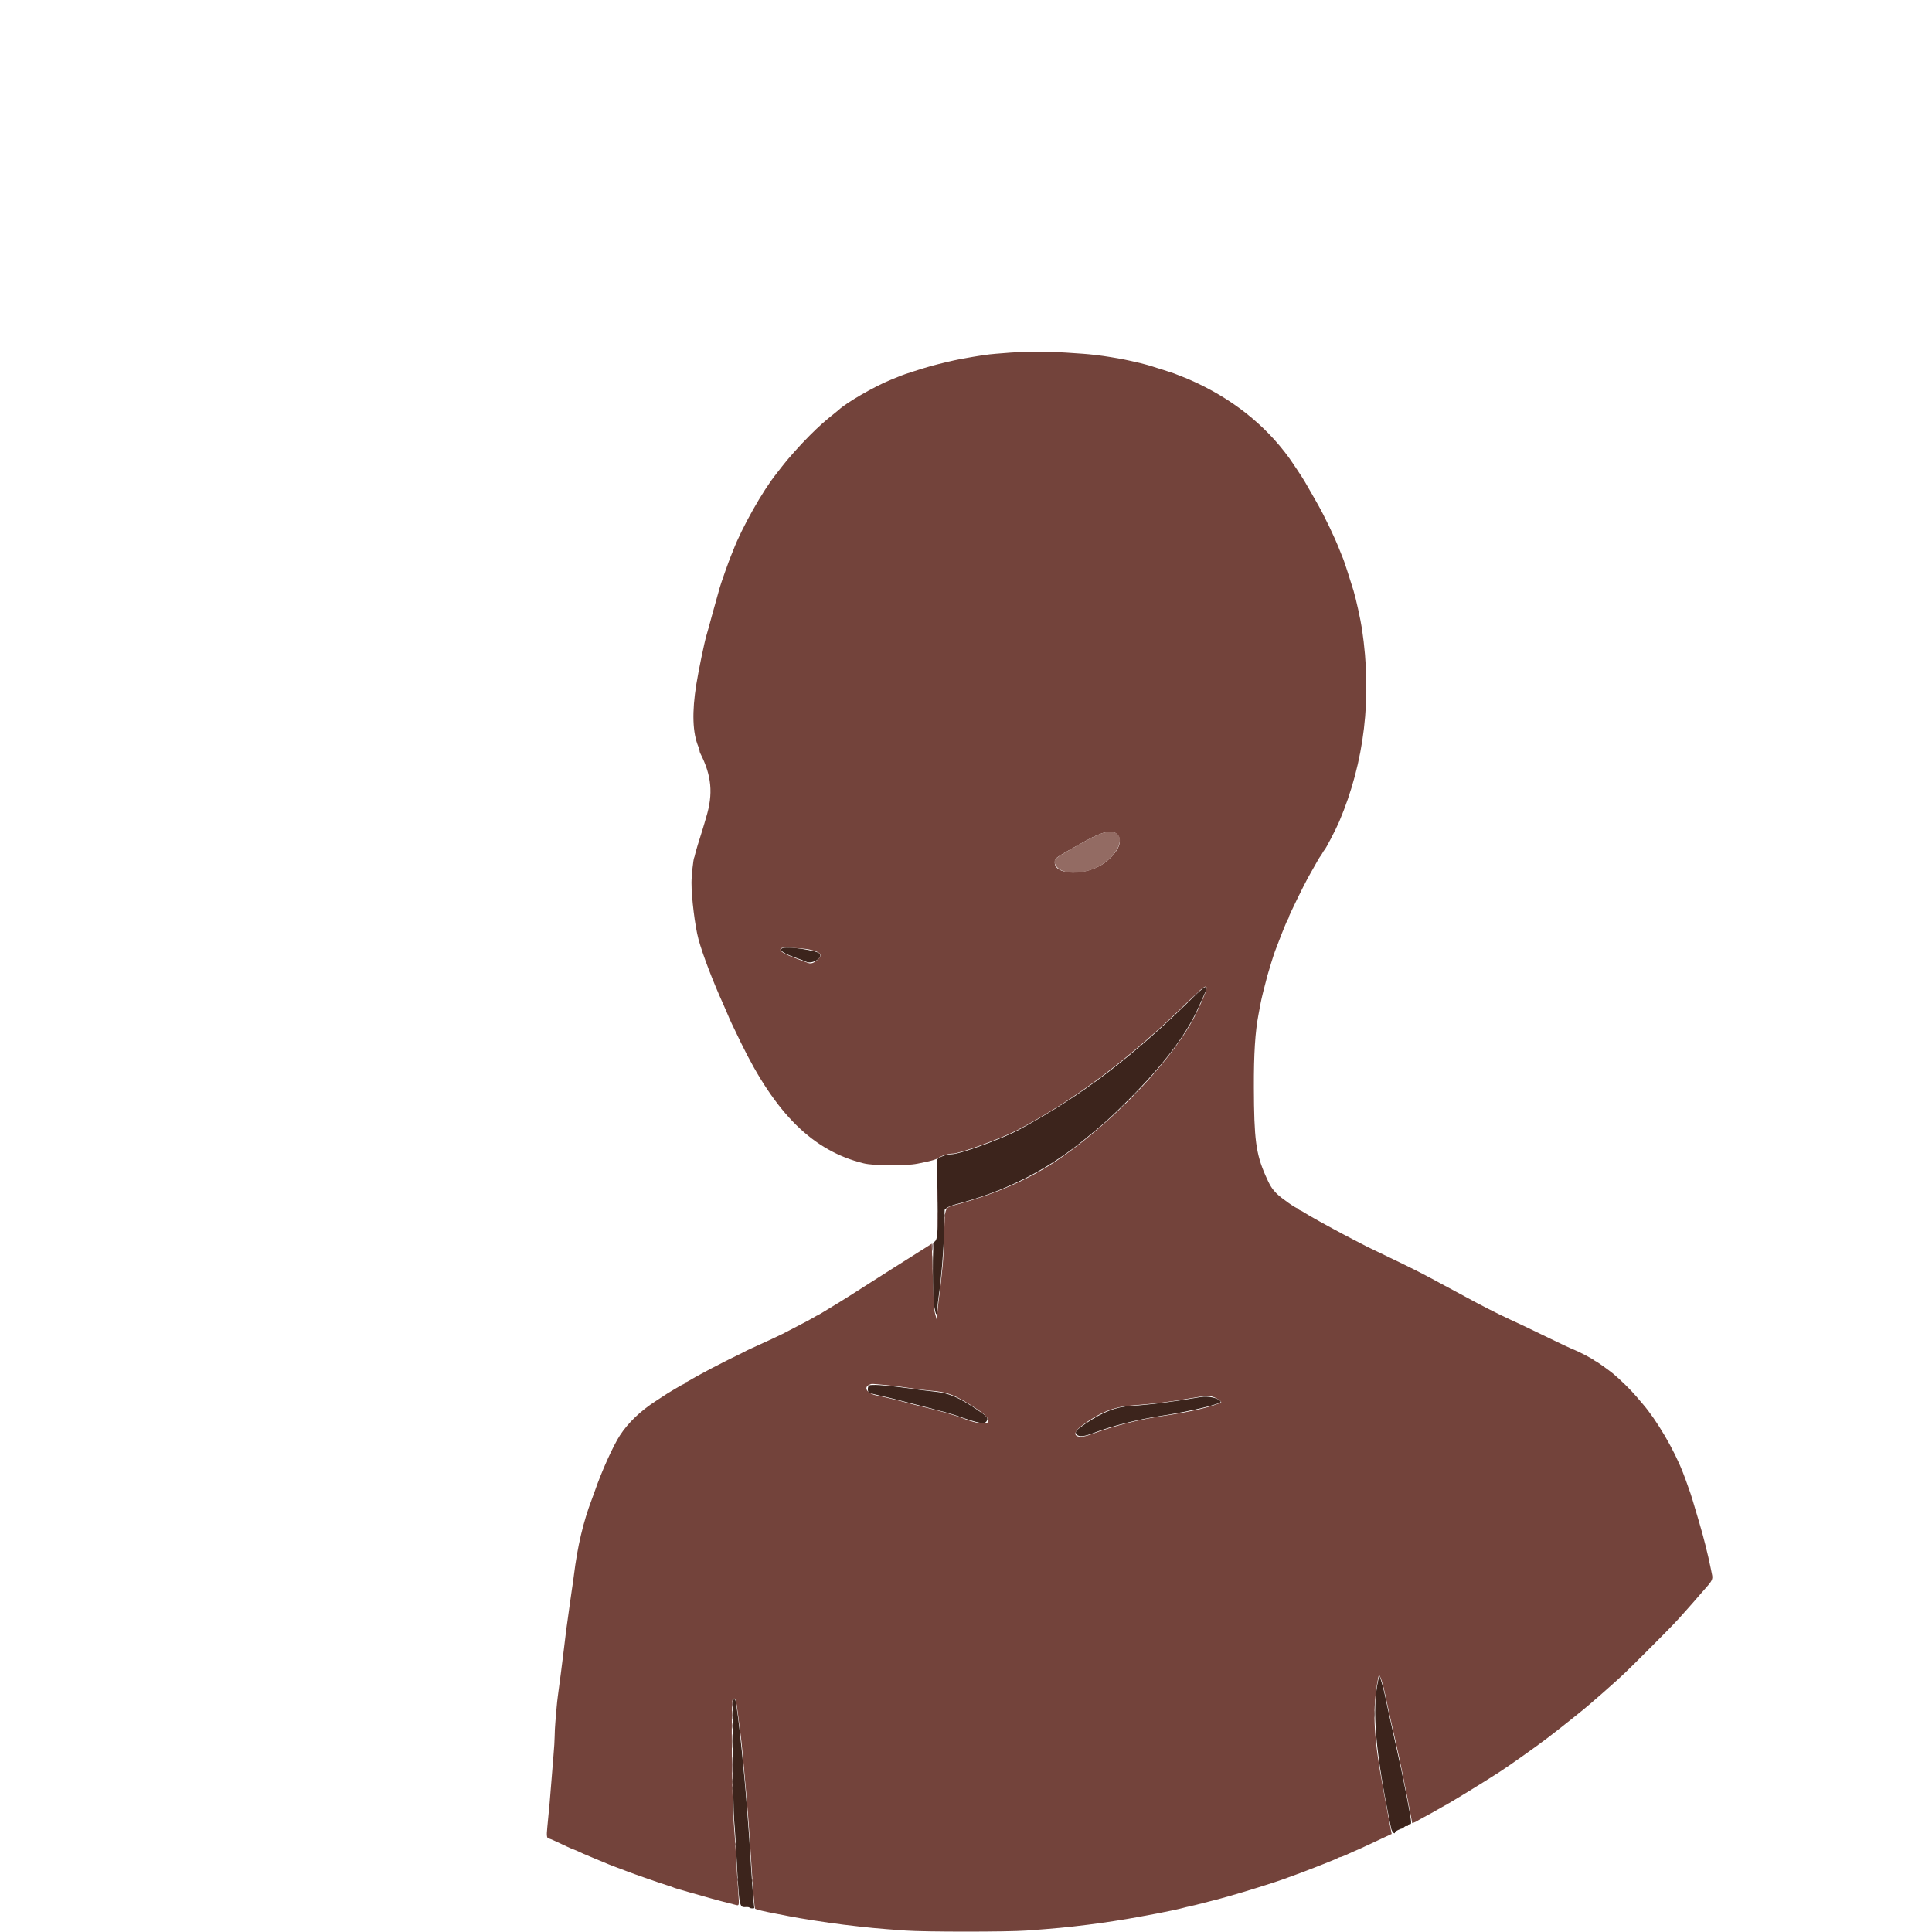
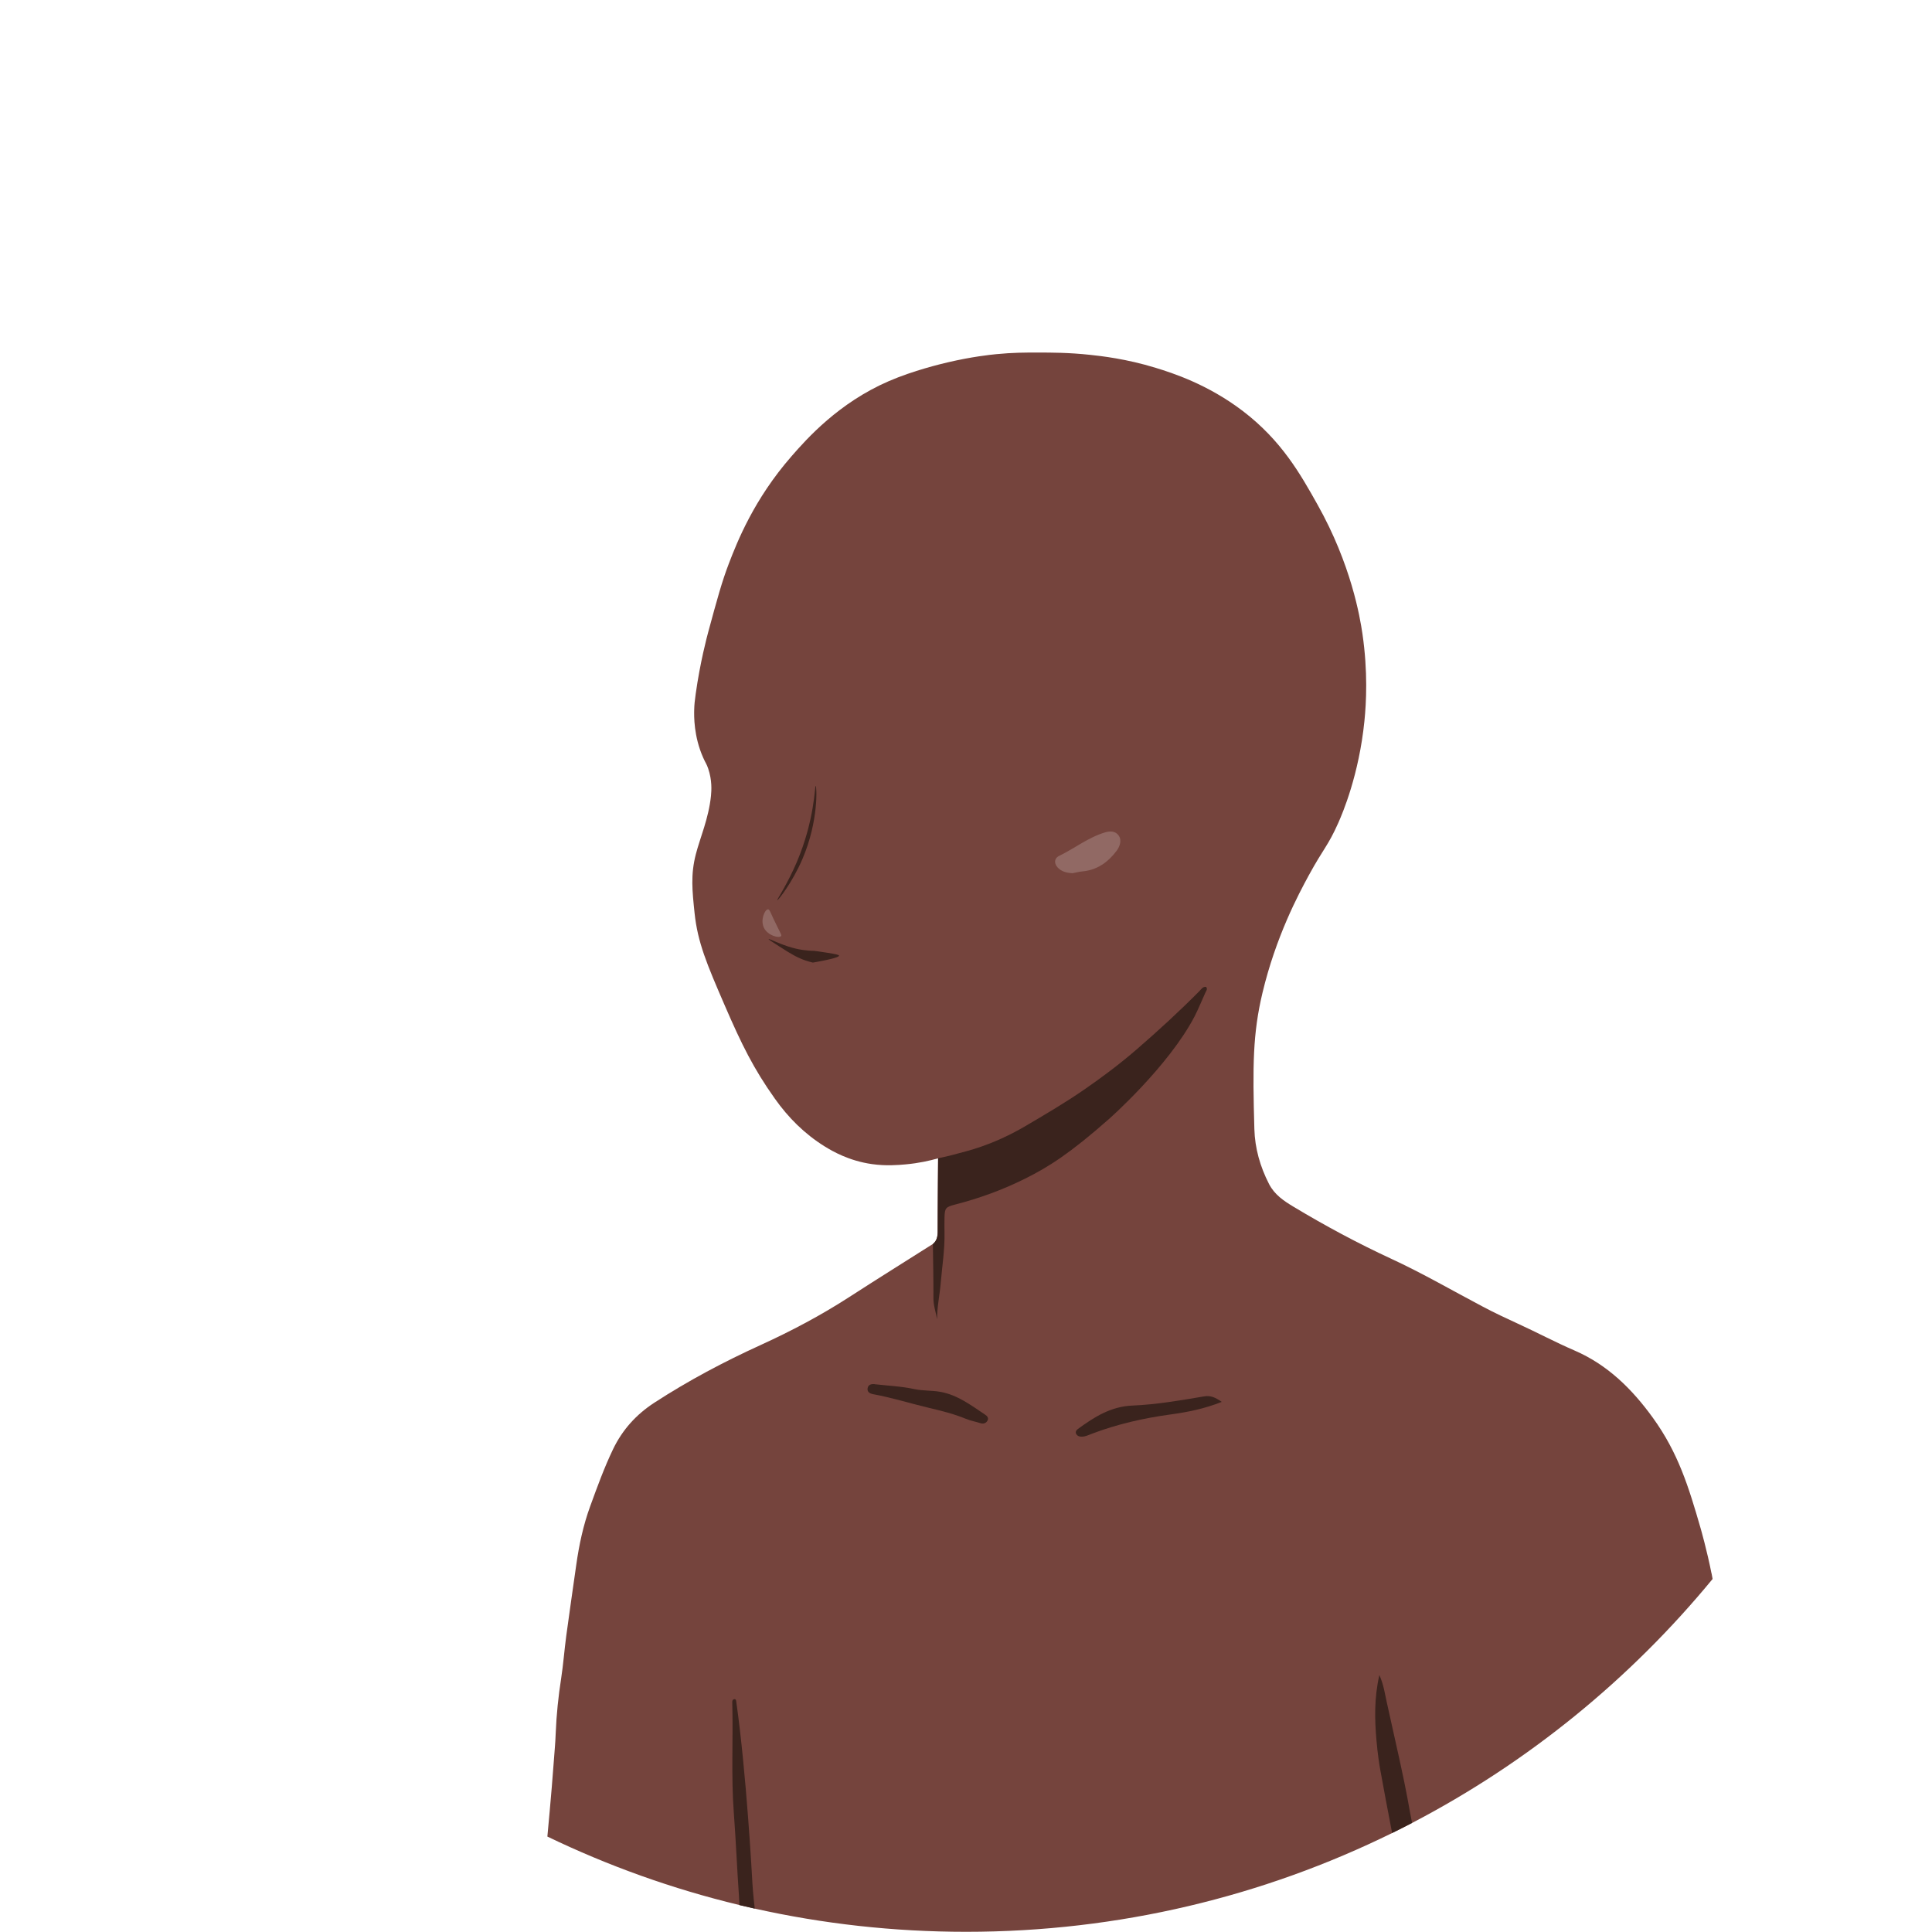
- <svg xmlns="http://www.w3.org/2000/svg" id="svg" version="1.1" viewBox="0, 0, 400,400">
-   <g id="svgg">
-     <path id="path0" d="M209.167 73.009 C 208.296 73.079,206.983 73.182,206.250 73.238 C 204.497 73.371,202.747 73.632,198.833 74.347 C 197.487 74.593,194.577 75.285,192.583 75.835 C 191.125 76.236,186.949 77.583,186.417 77.824 C 186.233 77.907,185.333 78.276,184.417 78.644 C 181.074 79.986,175.197 83.384,173.637 84.877 C 173.516 84.993,173.079 85.350,172.667 85.669 C 171.018 86.948,169.504 88.301,167.653 90.153 C 165.688 92.117,163.022 95.101,161.906 96.583 C 161.562 97.042,161.038 97.717,160.742 98.083 C 157.921 101.586,153.604 109.236,151.818 113.896 C 151.638 114.366,151.423 114.900,151.341 115.083 C 151.017 115.801,149.198 120.944,149.012 121.667 C 148.930 121.987,148.741 122.662,148.594 123.167 C 148.223 124.438,147.517 126.965,147.337 127.667 C 147.107 128.561,146.529 130.654,146.254 131.583 C 145.814 133.067,144.629 138.798,144.169 141.667 C 143.241 147.444,143.385 151.741,144.603 154.631 C 144.730 154.932,144.833 155.289,144.833 155.425 C 144.833 155.560,144.900 155.801,144.982 155.961 C 147.348 160.574,147.693 164.369,146.193 169.250 C 146.108 169.525,145.945 170.087,145.831 170.500 C 145.717 170.912,145.525 171.550,145.404 171.917 C 144.829 173.666,143.978 176.498,143.902 176.921 C 143.854 177.181,143.777 177.457,143.729 177.535 C 143.545 177.832,143.169 181.318,143.167 182.750 C 143.162 185.850,143.887 191.741,144.603 194.417 C 145.423 197.483,147.610 203.219,149.766 207.962 C 149.986 208.446,150.360 209.308,150.597 209.879 C 151.189 211.302,151.397 211.746,153.338 215.749 C 160.560 230.639,168.331 238.293,178.833 240.863 C 180.932 241.376,187.445 241.419,189.917 240.935 C 192.728 240.384,193.747 240.102,194.315 239.717 C 195.050 239.218,196.360 238.833,197.325 238.833 C 198.712 238.833,207.441 235.645,210.586 233.990 C 222.816 227.554,234.232 218.914,246.745 206.625 C 250.555 202.883,250.717 203.352,247.764 209.583 C 243.510 218.558,231.123 231.790,219.417 239.864 C 213.462 243.971,206.631 247.033,198.307 249.327 C 195.441 250.117,195.658 249.641,195.483 255.531 C 195.403 258.218,195.267 261.054,195.181 261.833 C 195.095 262.612,194.938 264.150,194.833 265.250 C 194.727 266.350,194.579 267.587,194.502 268.000 C 194.425 268.412,194.266 269.755,194.147 270.983 L 193.931 273.215 193.627 272.066 C 193.327 270.930,193.307 270.548,192.960 258.955 L 192.917 257.494 191.500 258.398 C 189.981 259.367,189.916 259.408,185.000 262.502 C 183.213 263.627,181.037 265.010,180.167 265.574 C 179.296 266.139,178.108 266.897,177.528 267.259 C 176.947 267.621,176.188 268.104,175.841 268.333 C 175.310 268.684,172.553 270.381,171.421 271.054 C 171.240 271.162,170.694 271.494,170.209 271.792 C 169.724 272.090,169.289 272.333,169.243 272.333 C 169.198 272.333,168.876 272.513,168.529 272.732 C 168.181 272.951,166.643 273.777,165.110 274.567 C 163.577 275.357,162.194 276.074,162.037 276.161 C 161.604 276.398,158.515 277.833,155.500 279.197 C 154.904 279.466,154.304 279.758,154.167 279.844 C 154.029 279.930,153.761 280.069,153.570 280.152 C 152.941 280.427,148.607 282.606,147.286 283.312 C 144.346 284.883,143.386 285.411,142.795 285.779 C 142.453 285.992,142.097 286.167,142.003 286.167 C 141.910 286.167,141.833 286.233,141.833 286.314 C 141.833 286.395,141.702 286.509,141.542 286.567 C 141.381 286.625,141.100 286.765,140.917 286.878 C 140.733 286.991,140.133 287.341,139.583 287.656 C 139.033 287.971,138.396 288.356,138.167 288.510 C 137.938 288.664,136.881 289.353,135.818 290.041 C 132.584 292.134,130.070 294.538,128.341 297.192 C 126.923 299.370,124.527 304.698,123.108 308.833 C 122.966 309.246,122.693 309.996,122.500 310.500 C 120.764 315.047,119.551 320.200,118.829 326.083 C 118.728 326.908,118.543 328.221,118.417 329.000 C 118.291 329.779,118.103 331.092,118.000 331.917 C 117.897 332.742,117.710 334.092,117.585 334.917 C 117.347 336.493,117.180 337.795,116.740 341.500 C 116.461 343.844,115.788 349.069,115.505 351.083 C 115.415 351.725,115.296 352.813,115.242 353.500 C 115.187 354.188,115.073 355.537,114.988 356.500 C 114.903 357.462,114.834 358.813,114.835 359.500 C 114.835 360.188,114.725 361.988,114.589 363.500 C 114.454 365.012,114.262 367.375,114.165 368.750 C 113.984 371.291,113.641 375.135,113.308 378.373 C 113.122 380.174,113.209 380.667,113.711 380.667 C 113.805 380.667,114.415 380.921,115.066 381.232 C 117.077 382.192,118.482 382.833,118.572 382.833 C 118.655 382.833,120.333 383.567,120.833 383.823 C 120.971 383.893,122.133 384.382,123.417 384.910 C 124.700 385.438,125.900 385.936,126.083 386.018 C 126.267 386.099,126.923 386.352,127.543 386.580 C 128.162 386.808,129.174 387.190,129.793 387.429 C 131.424 388.061,136.909 389.973,138.119 390.332 C 138.689 390.501,139.232 390.687,139.326 390.746 C 139.421 390.804,139.892 390.963,140.374 391.099 C 141.367 391.380,142.187 391.617,142.917 391.834 C 145.051 392.470,149.644 393.730,150.833 394.007 C 151.154 394.082,151.738 394.233,152.131 394.343 C 153.087 394.611,153.064 394.688,152.855 391.883 C 152.754 390.527,152.554 387.317,152.411 384.750 C 152.267 382.183,152.032 378.658,151.887 376.917 C 151.533 372.663,151.355 352.292,151.669 351.914 C 152.224 351.245,152.403 351.738,152.819 355.083 C 153.012 356.642,153.247 358.482,153.339 359.173 C 153.432 359.864,153.575 361.176,153.658 362.089 C 153.740 363.003,153.959 365.363,154.145 367.333 C 154.723 373.480,155.133 378.852,155.583 386.167 C 155.903 391.370,156.202 394.954,156.333 395.166 C 156.434 395.329,158.273 395.768,160.917 396.260 C 161.650 396.396,162.775 396.615,163.417 396.747 C 165.456 397.166,171.761 398.142,174.667 398.489 C 180.178 399.147,181.256 399.249,187.500 399.704 C 191.446 399.992,208.556 399.992,212.500 399.704 C 218.606 399.258,220.718 399.058,225.333 398.485 C 228.421 398.103,232.843 397.422,235.583 396.908 C 237.079 396.627,238.249 396.410,239.542 396.173 C 241.144 395.879,244.285 395.208,244.855 395.039 C 245.164 394.947,245.867 394.778,246.417 394.664 C 246.967 394.550,248.092 394.275,248.917 394.052 C 249.742 393.830,250.717 393.580,251.083 393.498 C 251.450 393.415,252.162 393.230,252.667 393.085 C 253.171 392.941,254.108 392.677,254.750 392.500 C 257.481 391.745,264.327 389.603,265.667 389.084 C 265.987 388.960,266.813 388.660,267.500 388.417 C 268.188 388.174,269.050 387.859,269.417 387.718 C 269.783 387.576,270.233 387.403,270.417 387.333 C 273.521 386.153,276.932 384.775,277.075 384.645 C 277.162 384.565,277.336 384.500,277.460 384.500 C 277.585 384.500,278.077 384.320,278.552 384.099 C 279.028 383.879,279.792 383.534,280.250 383.333 C 280.708 383.132,281.346 382.852,281.667 382.711 C 281.987 382.571,282.850 382.172,283.583 381.827 C 284.317 381.481,285.640 380.861,286.525 380.448 L 288.134 379.697 287.892 378.473 C 287.759 377.800,287.589 376.912,287.514 376.500 C 287.438 376.087,286.957 373.500,286.443 370.750 C 284.449 360.078,284.131 354.811,285.108 348.625 C 285.264 347.640,285.444 346.833,285.509 346.833 C 285.758 346.833,286.361 348.738,286.827 351.000 C 287.025 351.962,287.291 353.200,287.418 353.750 C 287.545 354.300,287.955 356.137,288.330 357.833 C 288.705 359.529,289.085 361.217,289.176 361.583 C 289.558 363.138,291.253 371.415,291.928 375.028 L 292.385 377.472 292.812 377.310 C 293.047 377.220,293.317 377.088,293.411 377.016 C 293.506 376.943,294.146 376.582,294.833 376.213 C 296.389 375.378,297.599 374.703,298.250 374.307 C 298.525 374.140,298.862 373.950,299.000 373.885 C 299.832 373.492,306.560 369.379,310.263 367.000 C 312.394 365.631,318.027 361.638,320.553 359.707 C 323.282 357.620,328.512 353.437,329.191 352.799 C 329.317 352.681,329.944 352.134,330.585 351.586 C 331.226 351.037,331.787 350.550,331.833 350.502 C 331.879 350.455,332.554 349.856,333.333 349.170 C 335.846 346.959,336.671 346.167,341.417 341.416 C 346.236 336.591,347.055 335.737,349.170 333.333 C 349.856 332.554,350.454 331.879,350.500 331.833 C 350.546 331.787,351.033 331.225,351.583 330.583 C 352.133 329.942,352.755 329.229,352.965 329.000 C 354.369 327.470,354.647 326.952,354.485 326.167 C 354.401 325.754,354.264 325.079,354.182 324.667 C 353.630 321.890,352.644 317.974,351.747 315.000 C 350.786 311.810,350.580 311.118,350.348 310.292 C 350.264 309.994,350.102 309.487,349.988 309.167 C 349.873 308.846,349.595 308.058,349.370 307.417 C 348.942 306.197,348.889 306.053,348.416 304.833 C 346.588 300.122,343.010 294.025,340.096 290.658 C 339.814 290.333,339.208 289.623,338.750 289.082 C 337.614 287.740,335.426 285.594,333.952 284.375 C 333.190 283.746,330.510 281.833,330.389 281.833 C 330.327 281.833,330.158 281.730,330.013 281.604 C 329.657 281.293,326.972 279.883,326.019 279.507 C 325.108 279.147,323.018 278.165,318.917 276.170 C 315.975 274.739,314.925 274.241,312.583 273.165 C 310.207 272.073,306.434 270.150,303.500 268.537 C 303.087 268.310,302.188 267.825,301.500 267.458 C 300.813 267.092,299.762 266.529,299.167 266.206 C 295.082 263.992,293.862 263.358,290.667 261.792 C 288.696 260.827,286.258 259.650,285.250 259.178 C 284.242 258.706,283.229 258.219,283.000 258.095 C 282.771 257.972,281.496 257.310,280.167 256.624 C 278.837 255.938,276.962 254.943,276.000 254.413 C 275.037 253.883,273.762 253.185,273.167 252.861 C 272.103 252.284,270.159 251.152,269.667 250.824 C 269.529 250.732,269.285 250.613,269.125 250.559 C 268.965 250.505,268.833 250.395,268.833 250.314 C 268.833 250.233,268.750 250.167,268.648 250.167 C 268.268 250.167,265.219 248.024,264.359 247.153 C 263.312 246.091,262.899 245.425,261.980 243.314 C 260.024 238.819,259.638 235.871,259.604 225.167 C 259.581 218.099,259.867 213.639,260.580 209.917 C 260.703 209.275,260.894 208.262,261.005 207.667 C 261.185 206.697,261.695 204.618,262.396 202.000 C 262.679 200.945,263.783 197.412,263.984 196.917 C 264.059 196.733,264.361 195.946,264.656 195.167 C 265.611 192.645,266.530 190.421,266.683 190.258 C 266.766 190.171,266.833 189.995,266.833 189.867 C 266.833 189.633,269.917 183.306,270.789 181.750 C 272.762 178.230,273.237 177.406,273.332 177.333 C 273.393 177.287,273.586 176.987,273.763 176.667 C 273.939 176.346,274.132 176.046,274.192 176.000 C 274.462 175.792,276.578 171.736,277.278 170.083 C 282.520 157.717,284.092 144.418,281.988 130.250 C 281.705 128.343,280.748 123.993,280.247 122.333 C 279.669 120.421,278.256 116.057,278.142 115.833 C 278.072 115.696,277.740 114.871,277.404 114.000 C 276.364 111.305,274.206 106.800,272.692 104.167 C 272.191 103.296,271.594 102.246,271.363 101.833 C 271.133 101.421,270.809 100.858,270.644 100.583 C 270.478 100.308,270.218 99.858,270.066 99.583 C 269.791 99.086,267.553 95.709,266.917 94.830 C 261.898 87.899,254.907 82.388,246.417 78.668 C 245.541 78.285,245.377 78.218,244.167 77.750 C 243.754 77.591,243.267 77.397,243.083 77.320 C 242.781 77.194,239.530 76.157,237.667 75.593 C 237.254 75.468,236.579 75.288,236.167 75.193 C 232.924 74.445,232.459 74.351,229.917 73.932 C 228.068 73.626,225.794 73.351,224.250 73.246 C 223.608 73.203,221.996 73.093,220.667 73.003 C 217.911 72.815,211.520 72.819,209.167 73.009 M231.361 172.810 C 232.546 174.136,231.516 176.454,228.814 178.544 C 224.983 181.506,217.825 181.304,218.404 178.250 C 218.530 177.585,218.672 177.492,224.739 174.112 C 228.367 172.090,230.367 171.697,231.361 172.810 M167.511 196.572 C 169.918 197.080,170.412 197.657,169.306 198.667 C 168.502 199.401,167.902 199.602,167.271 199.348 C 166.984 199.232,165.813 198.795,164.667 198.376 C 161.957 197.386,161.006 196.667,161.875 196.265 C 162.226 196.102,166.350 196.327,167.511 196.572 M183.344 286.753 C 184.851 286.892,187.208 287.187,188.583 287.408 C 189.958 287.630,191.796 287.860,192.667 287.920 C 196.173 288.159,198.003 288.896,202.445 291.859 C 206.524 294.579,204.615 295.717,199.417 293.665 C 197.921 293.075,194.841 292.173,192.083 291.517 C 190.892 291.234,189.054 290.768,188.000 290.483 C 185.611 289.836,183.125 289.236,181.518 288.918 C 179.435 288.505,178.646 287.159,180.167 286.616 C 180.530 286.486,180.379 286.479,183.344 286.753 M250.973 289.159 C 251.936 289.435,253.088 290.188,252.797 290.350 C 251.327 291.173,246.531 292.309,241.250 293.085 C 235.761 293.892,230.758 295.159,225.864 296.983 C 222.773 298.135,221.495 297.024,223.873 295.253 C 227.604 292.475,230.497 291.289,234.250 290.997 C 239.361 290.599,241.779 290.298,247.000 289.412 C 249.681 288.957,250.162 288.926,250.973 289.159 " stroke="none" fill="#73433B" fill-rule="evenodd" />
-     <path id="path1" d="M162.125 196.282 C 161.075 196.556,162.003 197.320,164.417 198.168 C 165.517 198.555,166.619 198.975,166.867 199.102 C 168.084 199.727,170.428 198.334,169.679 197.431 C 169.151 196.795,163.470 195.930,162.125 196.282 M247.399 206.125 C 234.453 218.860,223.998 226.831,210.984 233.889 C 207.534 235.760,198.778 238.959,197.083 238.968 C 196.231 238.973,195.053 239.318,194.377 239.761 L 193.998 240.009 194.106 247.547 C 194.221 255.528,194.133 256.722,193.406 257.129 C 193.028 257.341,193.052 268.524,193.435 270.542 C 193.807 272.506,193.935 272.577,194.066 270.894 C 194.129 270.081,194.253 268.967,194.341 268.417 C 194.821 265.413,195.380 258.706,195.477 254.777 L 195.583 250.471 196.024 250.092 C 196.268 249.882,197.088 249.549,197.858 249.347 C 207.843 246.728,216.214 242.572,223.917 236.409 C 227.982 233.156,229.961 231.388,233.594 227.758 C 240.794 220.565,245.631 214.192,248.085 208.667 C 248.431 207.887,248.969 206.694,249.281 206.014 C 250.324 203.739,249.793 203.770,247.399 206.125 M179.958 286.838 C 179.605 287.055,179.563 288.039,179.895 288.316 C 180.021 288.420,180.977 288.686,182.020 288.908 C 183.063 289.129,184.779 289.541,185.833 289.822 C 186.887 290.104,189.700 290.825,192.083 291.424 C 194.467 292.024,197.167 292.779,198.083 293.102 C 202.697 294.728,203.815 294.938,204.260 294.258 C 204.696 293.593,204.437 293.288,202.123 291.740 C 198.471 289.296,196.413 288.420,193.667 288.139 C 192.147 287.983,191.133 287.853,186.167 287.178 C 183.121 286.764,180.329 286.611,179.958 286.838 M248.583 289.248 C 243.311 290.175,238.182 290.829,234.172 291.086 C 230.998 291.290,228.396 292.297,224.799 294.714 C 222.753 296.089,222.440 296.473,222.927 297.012 C 223.402 297.537,224.502 297.428,226.477 296.661 C 230.211 295.211,235.458 293.891,240.667 293.093 C 246.521 292.195,253.036 290.629,252.761 290.184 C 252.311 289.457,250.151 288.972,248.583 289.248 M285.358 347.792 C 283.991 353.988,284.731 362.571,288.009 378.506 C 288.173 379.308,288.833 379.943,288.833 379.300 C 288.833 379.168,289.948 378.613,290.250 378.594 C 290.342 378.588,290.554 378.446,290.721 378.279 C 290.889 378.111,291.126 378.013,291.249 378.060 C 291.372 378.107,291.514 378.038,291.564 377.906 C 291.615 377.774,291.771 377.667,291.911 377.667 C 292.342 377.667,292.338 377.636,290.910 370.250 C 290.680 369.058,290.301 367.221,290.068 366.167 C 289.834 365.113,289.465 363.425,289.246 362.417 C 288.680 359.809,287.524 354.597,287.250 353.417 C 287.123 352.867,286.899 351.817,286.753 351.083 C 286.485 349.738,285.708 347.000,285.595 347.000 C 285.561 347.000,285.455 347.356,285.358 347.792 M151.730 352.076 C 151.567 352.501,151.789 374.674,151.975 376.583 C 152.073 377.592,152.229 379.804,152.322 381.500 C 153.105 395.867,152.921 394.833,154.692 394.833 C 154.953 394.833,155.167 394.890,155.167 394.958 C 155.167 395.027,155.392 395.099,155.667 395.118 C 155.942 395.138,156.165 395.100,156.164 395.035 C 156.162 394.970,156.086 394.204,155.994 393.333 C 155.902 392.462,155.716 389.950,155.579 387.750 C 155.180 381.302,155.019 378.942,154.748 375.583 C 154.608 373.842,154.453 371.892,154.403 371.250 C 154.306 369.983,153.982 366.532,153.589 362.583 C 153.084 357.503,152.420 352.275,152.243 351.988 C 152.099 351.756,151.835 351.802,151.730 352.076 " stroke="none" fill="#3C241C" fill-rule="evenodd" />
-     <path id="path2" d="M227.822 172.632 C 226.618 173.076,225.273 173.783,221.000 176.221 C 218.134 177.856,217.913 178.154,218.697 179.333 C 220.105 181.454,225.605 181.025,228.814 178.544 C 233.348 175.037,232.647 170.854,227.822 172.632 " stroke="none" fill="#936B63" fill-rule="evenodd" />
-     <path id="path3" d="M151.559 355.083 C 151.559 355.908,151.587 356.267,151.622 355.880 C 151.657 355.493,151.657 354.818,151.623 354.380 C 151.588 353.942,151.560 354.258,151.559 355.083 M151.566 360.500 C 151.566 361.829,151.592 362.373,151.624 361.708 C 151.655 361.044,151.655 359.956,151.624 359.292 C 151.592 358.627,151.566 359.171,151.566 360.500 M151.550 368.833 C 151.550 369.337,151.581 369.544,151.619 369.292 C 151.658 369.040,151.658 368.627,151.619 368.375 C 151.581 368.123,151.550 368.329,151.550 368.833 " stroke="none" fill="#55342C" fill-rule="evenodd" />
-     <path id="path4" d="M247.245 206.208 L 246.250 207.250 247.292 206.255 C 248.259 205.331,248.410 205.167,248.286 205.167 C 248.261 205.167,247.792 205.635,247.245 206.208 M194.065 247.583 C 194.065 248.775,194.092 249.241,194.124 248.618 C 194.156 247.996,194.156 247.021,194.123 246.451 C 194.091 245.882,194.064 246.392,194.065 247.583 M194.069 252.667 C 194.069 254.271,194.094 254.927,194.124 254.125 C 194.155 253.323,194.155 252.010,194.124 251.208 C 194.094 250.406,194.069 251.063,194.069 252.667 M193.068 257.564 C 193.019 257.691,193.004 258.123,193.035 258.523 C 193.089 259.227,193.093 259.219,193.170 258.291 C 193.251 257.319,193.227 257.148,193.068 257.564 M151.548 352.917 C 151.549 353.375,151.581 353.543,151.620 353.289 C 151.658 353.036,151.657 352.661,151.617 352.456 C 151.578 352.251,151.546 352.458,151.548 352.917 M151.567 365.417 C 151.568 366.883,151.593 367.461,151.624 366.700 C 151.655 365.940,151.655 364.740,151.624 364.034 C 151.593 363.328,151.567 363.950,151.567 365.417 M152.705 389.167 C 152.705 389.488,152.740 389.619,152.782 389.458 C 152.823 389.298,152.823 389.035,152.782 388.875 C 152.740 388.715,152.705 388.846,152.705 389.167 " stroke="none" fill="#542C2C" fill-rule="evenodd" />
-     <path id="path5" d="M234.906 226.542 L 234.417 227.083 234.958 226.594 C 235.463 226.138,235.577 226.000,235.448 226.000 C 235.419 226.000,235.175 226.244,234.906 226.542 M232.242 229.208 L 231.583 229.917 232.292 229.258 C 232.950 228.645,233.077 228.500,232.950 228.500 C 232.923 228.500,232.605 228.819,232.242 229.208 M195.539 251.667 C 195.539 251.987,195.573 252.119,195.615 251.958 C 195.657 251.798,195.657 251.535,195.615 251.375 C 195.573 251.215,195.539 251.346,195.539 251.667 M193.065 261.250 C 193.065 262.442,193.092 262.907,193.124 262.285 C 193.156 261.662,193.156 260.687,193.123 260.118 C 193.091 259.549,193.064 260.058,193.065 261.250 M284.555 354.917 C 284.555 355.558,284.586 355.800,284.622 355.455 C 284.658 355.109,284.657 354.584,284.620 354.288 C 284.583 353.992,284.554 354.275,284.555 354.917 M151.550 357.333 C 151.550 357.837,151.581 358.044,151.619 357.792 C 151.658 357.540,151.658 357.127,151.619 356.875 C 151.581 356.623,151.550 356.829,151.550 357.333 M151.542 370.250 C 151.544 370.617,151.578 370.747,151.618 370.540 C 151.658 370.332,151.656 370.032,151.615 369.873 C 151.573 369.714,151.540 369.883,151.542 370.250 M151.705 374.167 C 151.705 374.488,151.740 374.619,151.782 374.458 C 151.823 374.298,151.823 374.035,151.782 373.875 C 151.740 373.715,151.705 373.846,151.705 374.167 M152.205 381.833 C 152.205 382.154,152.240 382.285,152.282 382.125 C 152.323 381.965,152.323 381.702,152.282 381.542 C 152.240 381.381,152.205 381.512,152.205 381.833 M155.705 389.333 C 155.705 389.654,155.740 389.785,155.782 389.625 C 155.823 389.465,155.823 389.202,155.782 389.042 C 155.740 388.881,155.705 389.012,155.705 389.333 " stroke="none" fill="#5C3C34" fill-rule="evenodd" />
+ <svg xmlns="http://www.w3.org/2000/svg" id="Base_copy" viewBox="0 0 500 500">
+   <defs>
+     <style>.cls-1{fill:#3a231d;}.cls-2{fill:#75443d;}.cls-3{fill:#916964;}</style>
+   </defs>
+   <path class="cls-2" d="m442.93,407.17c-1.14-5.82-2.78-11.54-2.78-11.54-3.17-11.01-5.86-19.65-12.36-28.67-5.38-7.45-11.73-13.75-20.3-17.45-4.98-2.15-9.77-4.71-14.7-6.96-3.03-1.39-6.05-2.81-9-4.37-7.91-4.17-15.64-8.67-23.78-12.43-8.64-4-17.04-8.51-25.22-13.43-2.55-1.53-4.93-3.12-6.37-5.91-2.3-4.48-3.65-9.23-3.79-14.21-.47-16.46-.41-24.7,2.09-35.22,3.48-14.61,9.33-25.55,11.98-30.42,3.85-7.07,4.98-7.59,7.67-13.65,1.08-2.45,5.33-12.35,6.74-26.29.48-4.71.92-12.76-.51-22.58-.63-4.32-2.92-17.95-11.63-33.45-4.44-7.92-9.29-16.54-19.29-24.19-9.14-6.98-18.34-9.9-22.58-11.2-7.58-2.34-14.19-3.07-17.02-3.37-5.49-.59-10.04-.59-13.32-.59-3.48-.01-6.69,0-10.95.42-1.58.15-6.31.66-12.47,2.1-1.86.44-8.97,2.13-15.34,4.89-12.94,5.6-21.19,14.87-25.19,19.47-9.71,11.13-14.01,22.07-16.18,27.72-1.82,4.76-2.99,9.07-5.33,17.69-.34,1.26-2.12,7.92-3.26,16.1-.24,1.71-.35,2.75-.38,4-.05,1.71-.13,6.92,2.31,12.43.67,1.52.88,1.58,1.31,2.85,1.02,2.99.86,5.62.72,7.06-.6,5.86-2.84,10.89-3.92,15.11-1.37,5.31-.93,9.44-.32,15.26.8,7.57,3.15,13.11,7.81,23.88,4.38,10.12,7.44,16.33,12.94,24.08,3.51,4.96,7.69,9.13,12.88,12.37,2.15,1.33,6.36,3.76,12.28,4.6,3.63.51,6.73.25,8.71.07,3.42-.31,6.28-.96,8.39-1.57-.02,2.29-.04,4.57-.06,6.85,0,.68,0,1.36-.01,2.04-.03,3.33-.05,6.65-.04,9.98,0,.13,0,.25,0,.37,0,.06,0,.13-.01.19-.01.29-.04.57-.1.83,0,.02,0,.05,0,.08-.01.01-.01.02-.02.04-.02.09-.04.17-.07.25-.02.07-.04.14-.07.21,0,.01,0,.02-.01.03-.01.04-.03.09-.05.14-.01.02-.02.04-.03.07h-.01s-.03.08-.05.11c-.04.07-.08.15-.14.24-.17.26-.39.51-.67.74-7.23,4.58-14.49,9.11-21.67,13.75-7.3,4.72-14.96,8.77-22.84,12.37-9.55,4.35-18.78,9.24-27.58,14.96-4.65,3.02-8.23,6.96-10.66,11.99-2.31,4.81-4.12,9.81-5.94,14.81-1.8,4.93-2.88,10.03-3.61,15.21-.86,6.1-1.76,12.19-2.58,18.3-.49,3.66-.76,7.36-1.32,11.01-.73,4.69-1.22,9.42-1.41,14.14-.14,3.38-.22,3.43-.56,8.15-.3,4.09-.59,7.53-1.02,12.33-.18,2.05-.38,4.18-.58,6.34,15.73,7.58,32.38,13.56,49.73,17.73,1.32.32,2.64.62,3.96.92,17.6,3.93,35.9,6,54.69,6,39.58,0,77-9.2,110.26-25.57,1.73-.85,3.45-1.72,5.16-2.61,30.01-15.65,56.44-37.21,77.76-63.13-.09-.51-.18-1-.27-1.47Z" />
+   <g>
+     <path class="cls-3" d="m197.7,240.1c1,2.07,3.96,2.76,4.44,2.16.2-.25-.09-.67-.98-2.45-1.83-3.63-1.93-4.5-2.4-4.48-.82.03-2.04,2.74-1.06,4.77Z" />
+     <g id="Cheek_highlight">
+       <path class="cls-3" d="m277.52,225.99c-1.3-.08-2.47-.34-3.43-1.13-1.31-1.08-1.45-2.65.04-3.37,4.02-1.95,7.58-4.82,11.93-6.09,1.72-.5,2.91-.09,3.58,1.03.59.97.3,2.47-.64,3.73-2.26,3.01-5.09,5.03-8.96,5.37-.87.08-1.72.32-2.51.47Z" />
+     </g>
+   </g>
+   <g id="Ear_copy">
+     <path class="cls-1" d="m203.77,246.26c1.3.77,2.17,1.29,3.34,1.79.76.33,1.86.74,3.26,1.07,5.63-.99,6.79-1.51,6.77-1.8-.02-.24-.99-.41-2.93-.73-2.07-.35-3.47-.5-3.47-.5-1.55-.03-3.96-.22-6.73-1.13-3.01-.99-5.02-2.08-5.1-1.93-.05.09.86.68,2.67,1.84,1.02.66,1.54.99,2.2,1.39Z" />
+     <path class="cls-1" d="m206.21,223.11c4.67-10.97,4.62-19.76,4.89-19.73.28.03.81,9.04-3.42,18.91-2.65,6.17-6.34,10.79-6.52,10.68-.16-.1,2.59-4.08,5.05-9.86Z" />
+     <path class="cls-1" d="m242.77,299.77c1.28-.27,3.07-.67,5.18-1.26,1.92-.54,8.72-1.97,17.34-7.03,5.16-3.03,10.32-6.06,15.25-9.46,4.69-3.23,9.23-6.64,13.55-10.37,5.61-4.85,11.07-9.86,16.29-15.13.5-.5.9-1.23,1.76-1.11.44.59.05.99-.14,1.38-.43.89-1.98,4.61-2.83,6.23-6.77,13-22.18,26.59-22.18,26.59-10.1,8.9-15.55,12.36-21.75,15.45-5.79,2.89-11.87,5.09-18.14,6.7-2.35.6-2.6.92-2.66,3.28-.03,1.33-.03,2.67,0,4,.08,4.37-.62,8.68-.98,13.01-.26,3.11-.96,6.18-.94,9.35-.34-1.83-.96-3.56-.95-5.46.02-4.66-.08-9.32-.14-13.98,1.04-.87,1.25-1.99,1.25-3.31,0-6.29.07-12.58.11-18.86Z" />
+     <path class="cls-1" d="m365.44,471.77c-1.71.89-3.43,1.76-5.16,2.61-1.12-5.82-2.23-11.65-3.07-16.37-.25-1.38-.67-4.03-.98-7.6-.47-5.4-.62-10.91.75-16.91,1.14,2.57,1.41,4.8,1.89,6.93,2.63,11.76,4.57,20.44,5.38,24.95.34,1.91.73,4.04,1.19,6.39Z" />
+     <path class="cls-1" d="m195.33,493.95c-1.32-.3-2.64-.6-3.96-.92-.04-.78-.08-1.57-.13-2.36-.5-7.17-.79-14.37-1.33-21.53-.72-9.5-.14-18.99-.4-28.47-.01-.35-.01-.77.44-.91.15-.04.26-.03.34.02.18.1.22.35.23.44,2.67,18.61,4.12,45.72,4.12,45.72.1,1.98.3,4.7.69,8.01Z" />
+     <path class="cls-1" d="m316.19,362.81c-4.59,1.81-8.88,2.65-13.18,3.24-6.99.95-13.8,2.49-20.4,4.99-.96.36-1.92.88-3.01.75-.51-.06-.93-.31-1.12-.77-.21-.51.08-.91.49-1.21,4.24-3.09,8.5-5.82,14.1-6.05,6.23-.26,12.41-1.34,18.57-2.38,1.65-.28,2.89.26,4.55,1.43Z" />
+     <path class="cls-1" d="m226.41,358.24c3.39.39,6.83.52,10.14,1.24,2.26.5,4.52.32,6.77.72,4.52.81,7.95,3.47,11.57,5.87.53.35,1.11.87.63,1.66-.41.67-1.12.8-1.77.59-1.26-.41-2.57-.62-3.81-1.14-3.07-1.27-6.3-2.06-9.54-2.83-4.8-1.14-9.5-2.63-14.36-3.52-.69-.13-1.61-.43-1.52-1.42.1-1.09.97-1.28,1.89-1.19Z" />
  </g>
</svg>
